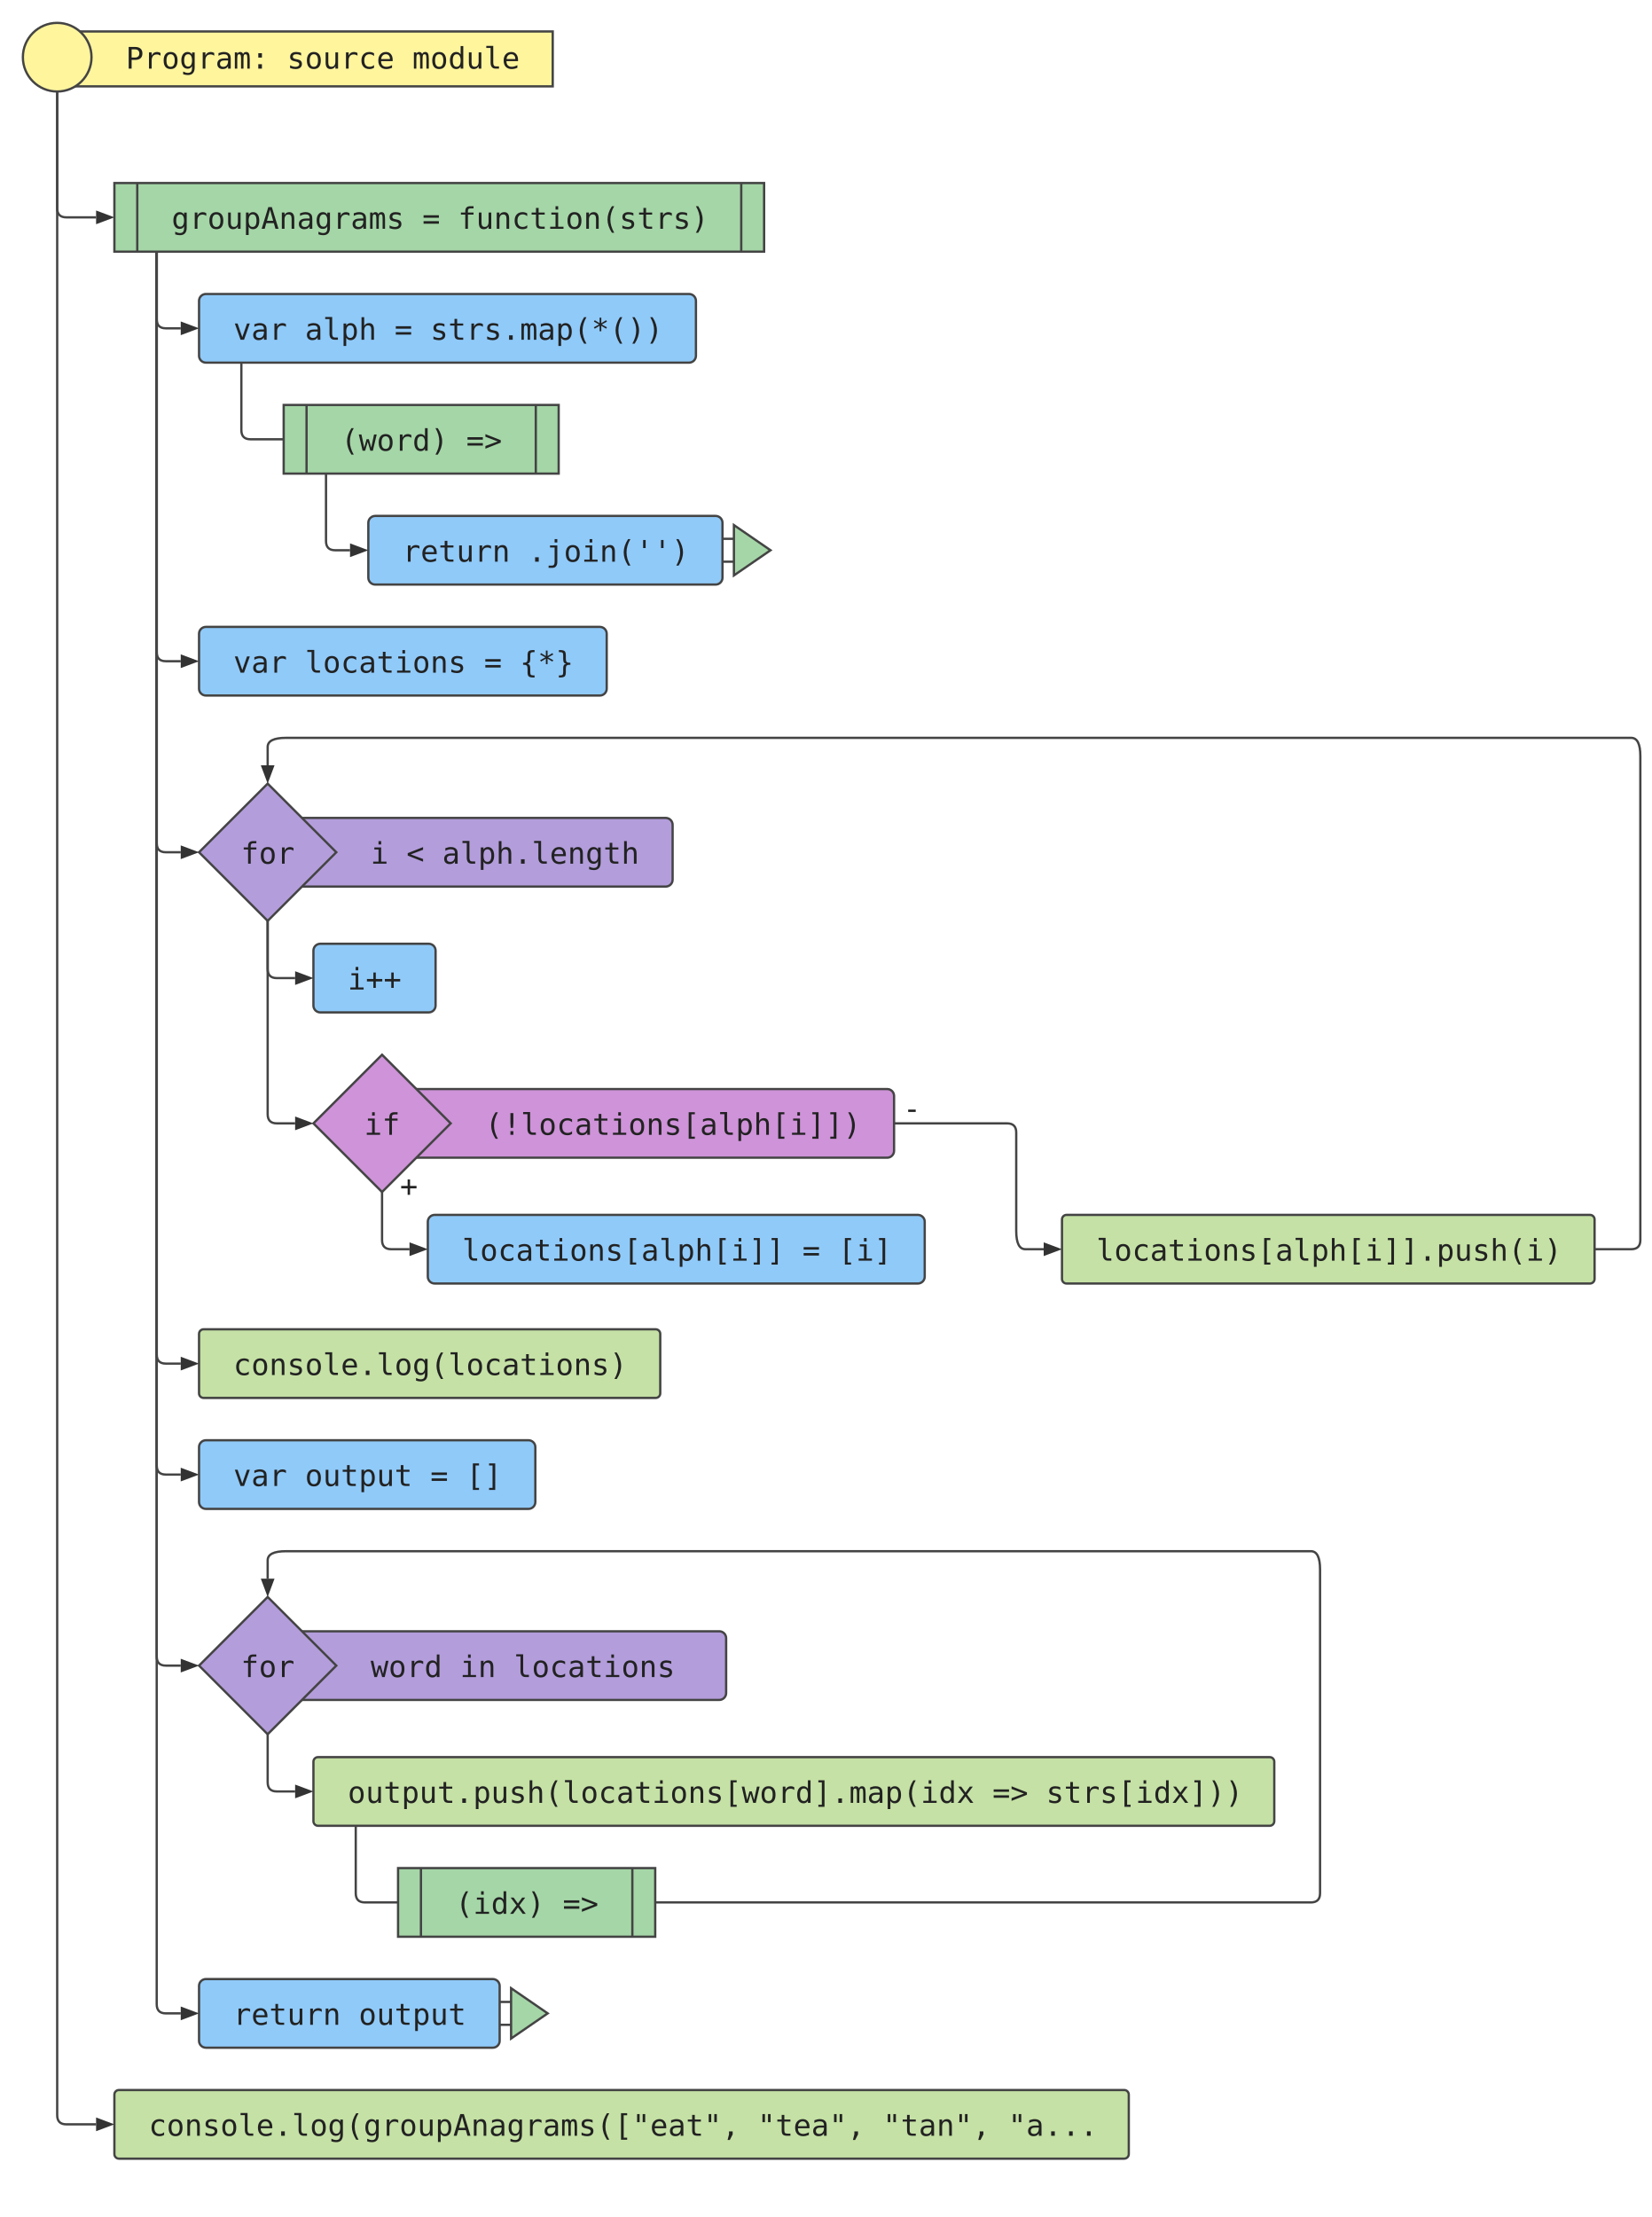
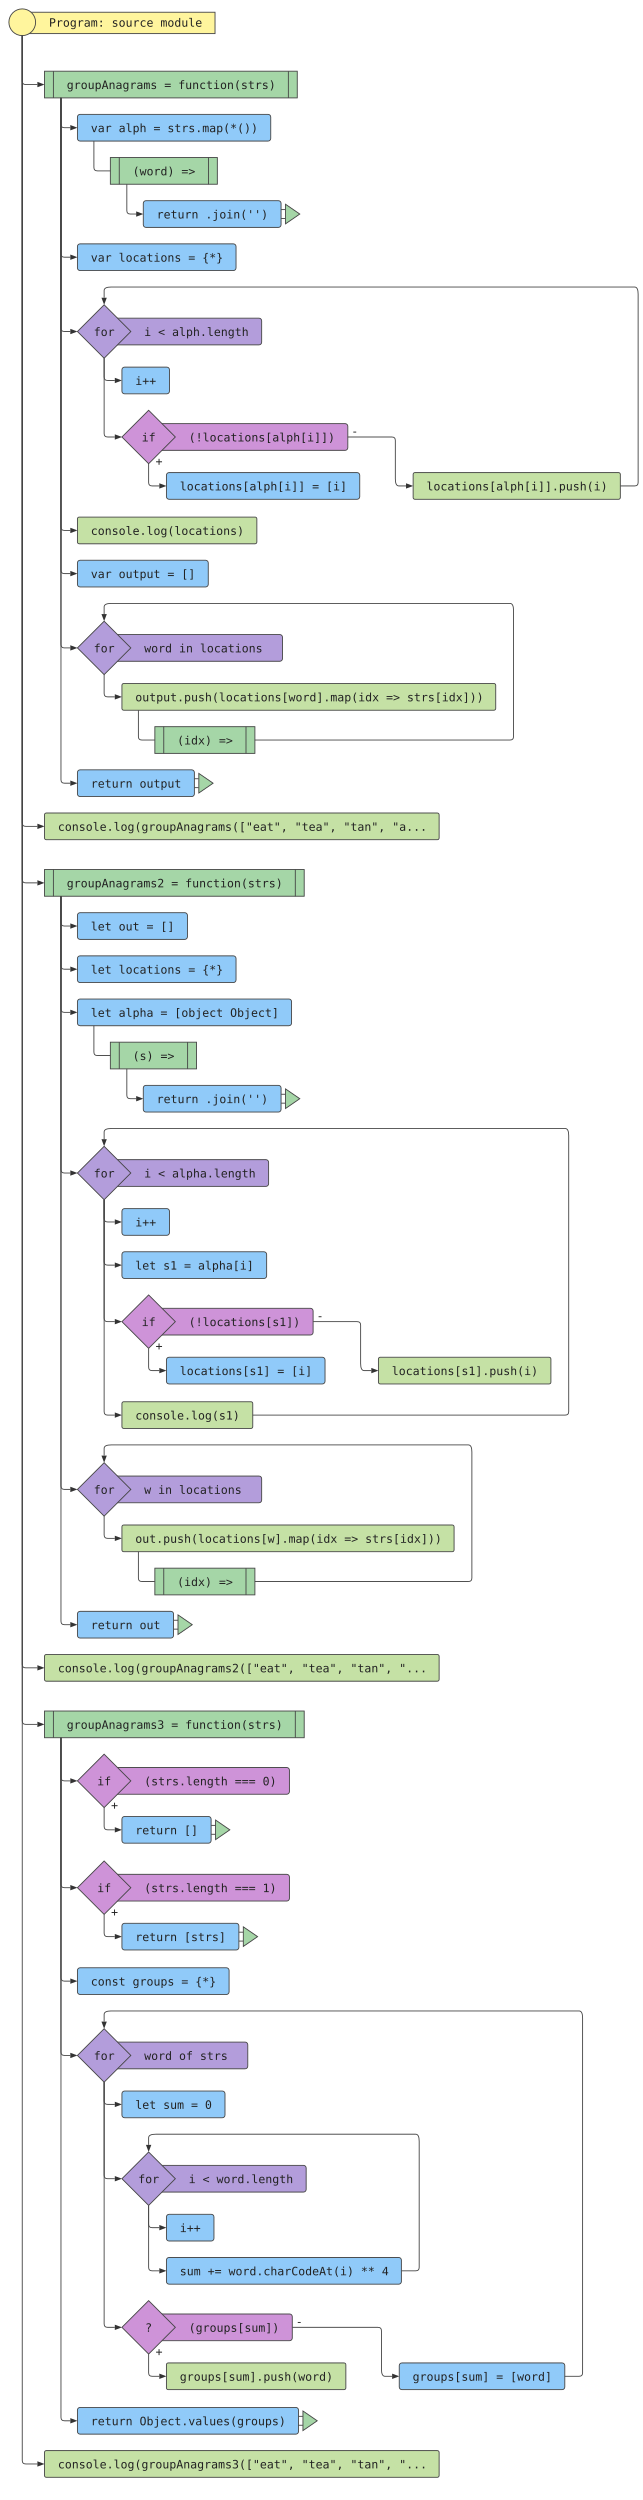
- <svg xmlns="http://www.w3.org/2000/svg" width="722" height="969">
+ <svg xmlns="http://www.w3.org/2000/svg" width="722" height="2809">
  <g>
    <rect x="50" y="80" width="284" height="30" style="fill:#a5d6a7; stroke:#444; stroke-width:1" />
    <line x1="60" y1="80" x2="60" y2="110" style="fill:#a5d6a7; stroke:#444; stroke-width:1" />
    <line x1="324" y1="80" x2="324" y2="110" style="fill:#a5d6a7; stroke:#444; stroke-width:1" />
    <text x="75" y="100" font-family="monospace" font-size="13" fill="#222">
      <tspan x="75" y="100">groupAnagrams = function(strs)</tspan>
    </text>
  </g>
  <g>
    <rect x="87" y="128.5" width="217.2" height="30" rx="3" ry="3" style="fill:#90caf9; stroke:#444; stroke-width:1" />
    <text x="102" y="148.5" font-family="monospace" font-size="13" fill="#222">
      <tspan x="102" y="148.5">var alph = strs.map(*())</tspan>
    </text>
  </g>
  <g>
    <rect x="124" y="177" width="120.2" height="30" style="fill:#a5d6a7; stroke:#444; stroke-width:1" />
    <line x1="134" y1="177" x2="134" y2="207" style="fill:#a5d6a7; stroke:#444; stroke-width:1" />
    <line x1="234.2" y1="177" x2="234.2" y2="207" style="fill:#a5d6a7; stroke:#444; stroke-width:1" />
    <text x="149" y="197" font-family="monospace" font-size="13" fill="#222">
      <tspan x="149" y="197">(word) =&gt;</tspan>
    </text>
  </g>
  <g>
    <rect x="161" y="225.5" width="154.8" height="30" rx="3" ry="3" style="fill:#90caf9; stroke:#444; stroke-width:1" />
    <line x1="315.8" y1="235.5" x2="320.8" y2="235.5" style="fill:#a5d6a7; stroke:#444; stroke-width:1" />
    <line x1="315.8" y1="245.5" x2="320.8" y2="245.5" style="fill:#a5d6a7; stroke:#444; stroke-width:1" />
    <path d="M320.8, 229.5 L336.8, 240.5 L320.8, 251.5 Z" fill="#a5d6a7" stroke="#444" stroke-width="1" />
    <text x="176" y="245.5" font-family="monospace" font-size="13" fill="#222">
      <tspan x="176" y="245.5">return .join('')</tspan>
    </text>
  </g>
  <g>
    <rect x="87" y="274" width="178.2" height="30" rx="3" ry="3" style="fill:#90caf9; stroke:#444; stroke-width:1" />
    <text x="102" y="294" font-family="monospace" font-size="13" fill="#222">
      <tspan x="102" y="294">var locations = {*}</tspan>
    </text>
  </g>
  <g>
    <rect x="117" y="357.5" width="177" height="30" rx="3" ry="3" style="fill:#b39ddb; stroke:#444; stroke-width:1" />
    <polygon points="87,372.5 117,342.5 147,372.5 117,402.5" style="fill:#b39ddb; stroke:#444; stroke-width:1" />
    <text x="162" y="377.5" font-family="monospace" font-size="13" fill="#222">
      <tspan x="162" y="377.5">i &lt; alph.length</tspan>
    </text>
    <text x="105.3" y="377.5" font-family="monospace" font-size="13" fill="#222">for</text>
  </g>
  <g>
    <rect x="137" y="412.5" width="53.4" height="30" rx="3" ry="3" style="fill:#90caf9; stroke:#444; stroke-width:1" />
    <text x="152" y="432.5" font-family="monospace" font-size="13" fill="#222">
      <tspan x="152" y="432.5">i++</tspan>
    </text>
  </g>
  <g>
    <rect x="167" y="476" width="223.8" height="30" rx="3" ry="3" style="fill:#ce93d8; stroke:#444; stroke-width:1" />
    <polygon points="137,491 167,461 197,491 167,521" style="fill:#ce93d8; stroke:#444; stroke-width:1" />
    <text x="212" y="496" font-family="monospace" font-size="13" fill="#222">
      <tspan x="212" y="496">(!locations[alph[i]])</tspan>
    </text>
    <text x="159.2" y="496" font-family="monospace" font-size="13" fill="#222">if</text>
    <text x="174.8" y="522.95" font-family="monospace" font-size="13" fill="#222">+</text>
    <text x="394.7" y="489.05" font-family="monospace" font-size="13" fill="#222">-</text>
  </g>
  <g>
    <rect x="187" y="531" width="217.2" height="30" rx="3" ry="3" style="fill:#90caf9; stroke:#444; stroke-width:1" />
    <text x="202" y="551" font-family="monospace" font-size="13" fill="#222">
      <tspan x="202" y="551">locations[alph[i]] = [i]</tspan>
    </text>
  </g>
  <g>
    <rect x="464.2" y="531" width="232.8" height="30" rx="2" ry="2" style="fill:#C5E1A5; stroke:#444; stroke-width:1" />
    <text x="479.2" y="551" font-family="monospace" font-size="13" fill="#222">
      <tspan x="479.2" y="551">locations[alph[i]].push(i)</tspan>
    </text>
  </g>
  <g>
    <rect x="87" y="581" width="201.6" height="30" rx="2" ry="2" style="fill:#C5E1A5; stroke:#444; stroke-width:1" />
    <text x="102" y="601" font-family="monospace" font-size="13" fill="#222">
      <tspan x="102" y="601">console.log(locations)</tspan>
    </text>
  </g>
  <g>
    <rect x="87" y="629.5" width="147" height="30" rx="3" ry="3" style="fill:#90caf9; stroke:#444; stroke-width:1" />
    <text x="102" y="649.5" font-family="monospace" font-size="13" fill="#222">
      <tspan x="102" y="649.5">var output = []</tspan>
    </text>
  </g>
  <g>
    <rect x="117" y="713" width="200.4" height="30" rx="3" ry="3" style="fill:#b39ddb; stroke:#444; stroke-width:1" />
    <polygon points="87,728 117,698 147,728 117,758" style="fill:#b39ddb; stroke:#444; stroke-width:1" />
    <text x="162" y="733" font-family="monospace" font-size="13" fill="#222">
      <tspan x="162" y="733"> word in locations</tspan>
    </text>
    <text x="105.3" y="733" font-family="monospace" font-size="13" fill="#222">for</text>
  </g>
  <g>
    <rect x="137" y="768" width="420" height="30" rx="2" ry="2" style="fill:#C5E1A5; stroke:#444; stroke-width:1" />
    <text x="152" y="788" font-family="monospace" font-size="13" fill="#222">
      <tspan x="152" y="788">output.push(locations[word].map(idx =&gt; strs[idx]))</tspan>
    </text>
  </g>
  <g>
    <rect x="174" y="816.5" width="112.4" height="30" style="fill:#a5d6a7; stroke:#444; stroke-width:1" />
    <line x1="184" y1="816.5" x2="184" y2="846.5" style="fill:#a5d6a7; stroke:#444; stroke-width:1" />
    <line x1="276.4" y1="816.5" x2="276.4" y2="846.5" style="fill:#a5d6a7; stroke:#444; stroke-width:1" />
    <text x="199" y="836.5" font-family="monospace" font-size="13" fill="#222">
      <tspan x="199" y="836.5">(idx) =&gt;</tspan>
    </text>
  </g>
  <g>
    <rect x="87" y="865" width="131.4" height="30" rx="3" ry="3" style="fill:#90caf9; stroke:#444; stroke-width:1" />
    <line x1="218.4" y1="875" x2="223.4" y2="875" style="fill:#a5d6a7; stroke:#444; stroke-width:1" />
    <line x1="218.4" y1="885" x2="223.4" y2="885" style="fill:#a5d6a7; stroke:#444; stroke-width:1" />
    <path d="M223.4, 869 L239.4, 880 L223.4, 891 Z" fill="#a5d6a7" stroke="#444" stroke-width="1" />
    <text x="102" y="885" font-family="monospace" font-size="13" fill="#222">
      <tspan x="102" y="885">return output</tspan>
    </text>
  </g>
  <g>
    <rect x="50" y="913.5" width="443.4" height="30" rx="2" ry="2" style="fill:#C5E1A5; stroke:#444; stroke-width:1" />
    <text x="65" y="933.5" font-family="monospace" font-size="13" fill="#222">
      <tspan x="65" y="933.5">console.log(groupAnagrams(["eat", "tea", "tan", "a...</tspan>
    </text>
  </g>
  <g>
+     <rect x="50" y="977" width="291.8" height="30" style="fill:#a5d6a7; stroke:#444; stroke-width:1" />
+     <line x1="60" y1="977" x2="60" y2="1007" style="fill:#a5d6a7; stroke:#444; stroke-width:1" />
+     <line x1="331.8" y1="977" x2="331.8" y2="1007" style="fill:#a5d6a7; stroke:#444; stroke-width:1" />
+     <text x="75" y="997" font-family="monospace" font-size="13" fill="#222">
+       <tspan x="75" y="997">groupAnagrams2 = function(strs)</tspan>
+     </text>
+   </g>
+   <g>
+     <rect x="87" y="1025.5" width="123.6" height="30" rx="3" ry="3" style="fill:#90caf9; stroke:#444; stroke-width:1" />
+     <text x="102" y="1045.5" font-family="monospace" font-size="13" fill="#222">
+       <tspan x="102" y="1045.5">let out = []</tspan>
+     </text>
+   </g>
+   <g>
+     <rect x="87" y="1074" width="178.2" height="30" rx="3" ry="3" style="fill:#90caf9; stroke:#444; stroke-width:1" />
+     <text x="102" y="1094" font-family="monospace" font-size="13" fill="#222">
+       <tspan x="102" y="1094">let locations = {*}</tspan>
+     </text>
+   </g>
+   <g>
+     <rect x="87" y="1122.5" width="240.6" height="30" rx="3" ry="3" style="fill:#90caf9; stroke:#444; stroke-width:1" />
+     <text x="102" y="1142.5" font-family="monospace" font-size="13" fill="#222">
+       <tspan x="102" y="1142.5">let alpha = [object Object]</tspan>
+     </text>
+   </g>
+   <g>
+     <rect x="124" y="1171" width="96.8" height="30" style="fill:#a5d6a7; stroke:#444; stroke-width:1" />
+     <line x1="134" y1="1171" x2="134" y2="1201" style="fill:#a5d6a7; stroke:#444; stroke-width:1" />
+     <line x1="210.8" y1="1171" x2="210.8" y2="1201" style="fill:#a5d6a7; stroke:#444; stroke-width:1" />
+     <text x="149" y="1191" font-family="monospace" font-size="13" fill="#222">
+       <tspan x="149" y="1191">(s) =&gt;</tspan>
+     </text>
+   </g>
+   <g>
+     <rect x="161" y="1219.5" width="154.8" height="30" rx="3" ry="3" style="fill:#90caf9; stroke:#444; stroke-width:1" />
+     <line x1="315.8" y1="1229.5" x2="320.8" y2="1229.5" style="fill:#a5d6a7; stroke:#444; stroke-width:1" />
+     <line x1="315.8" y1="1239.5" x2="320.8" y2="1239.5" style="fill:#a5d6a7; stroke:#444; stroke-width:1" />
+     <path d="M320.8, 1223.5 L336.8, 1234.5 L320.8, 1245.5 Z" fill="#a5d6a7" stroke="#444" stroke-width="1" />
+     <text x="176" y="1239.5" font-family="monospace" font-size="13" fill="#222">
+       <tspan x="176" y="1239.5">return .join('')</tspan>
+     </text>
+   </g>
+   <g>
+     <rect x="117" y="1303" width="184.8" height="30" rx="3" ry="3" style="fill:#b39ddb; stroke:#444; stroke-width:1" />
+     <polygon points="87,1318 117,1288 147,1318 117,1348" style="fill:#b39ddb; stroke:#444; stroke-width:1" />
+     <text x="162" y="1323" font-family="monospace" font-size="13" fill="#222">
+       <tspan x="162" y="1323">i &lt; alpha.length</tspan>
+     </text>
+     <text x="105.3" y="1323" font-family="monospace" font-size="13" fill="#222">for</text>
+   </g>
+   <g>
+     <rect x="137" y="1358" width="53.4" height="30" rx="3" ry="3" style="fill:#90caf9; stroke:#444; stroke-width:1" />
+     <text x="152" y="1378" font-family="monospace" font-size="13" fill="#222">
+       <tspan x="152" y="1378">i++</tspan>
+     </text>
+   </g>
+   <g>
+     <rect x="137" y="1406.5" width="162.6" height="30" rx="3" ry="3" style="fill:#90caf9; stroke:#444; stroke-width:1" />
+     <text x="152" y="1426.5" font-family="monospace" font-size="13" fill="#222">
+       <tspan x="152" y="1426.5">let s1 = alpha[i]</tspan>
+     </text>
+   </g>
+   <g>
+     <rect x="167" y="1470" width="184.8" height="30" rx="3" ry="3" style="fill:#ce93d8; stroke:#444; stroke-width:1" />
+     <polygon points="137,1485 167,1455 197,1485 167,1515" style="fill:#ce93d8; stroke:#444; stroke-width:1" />
+     <text x="212" y="1490" font-family="monospace" font-size="13" fill="#222">
+       <tspan x="212" y="1490">(!locations[s1])</tspan>
+     </text>
+     <text x="159.2" y="1490" font-family="monospace" font-size="13" fill="#222">if</text>
+     <text x="174.8" y="1516.95" font-family="monospace" font-size="13" fill="#222">+</text>
+     <text x="355.7" y="1483.05" font-family="monospace" font-size="13" fill="#222">-</text>
+   </g>
+   <g>
+     <rect x="187" y="1525" width="178.2" height="30" rx="3" ry="3" style="fill:#90caf9; stroke:#444; stroke-width:1" />
+     <text x="202" y="1545" font-family="monospace" font-size="13" fill="#222">
+       <tspan x="202" y="1545">locations[s1] = [i]</tspan>
+     </text>
+   </g>
+   <g>
+     <rect x="425.2" y="1525" width="193.8" height="30" rx="2" ry="2" style="fill:#C5E1A5; stroke:#444; stroke-width:1" />
+     <text x="440.2" y="1545" font-family="monospace" font-size="13" fill="#222">
+       <tspan x="440.2" y="1545">locations[s1].push(i)</tspan>
+     </text>
+   </g>
+   <g>
+     <rect x="137" y="1575" width="147" height="30" rx="2" ry="2" style="fill:#C5E1A5; stroke:#444; stroke-width:1" />
+     <text x="152" y="1595" font-family="monospace" font-size="13" fill="#222">
+       <tspan x="152" y="1595">console.log(s1)</tspan>
+     </text>
+   </g>
+   <g>
+     <rect x="117" y="1658.5" width="177" height="30" rx="3" ry="3" style="fill:#b39ddb; stroke:#444; stroke-width:1" />
+     <polygon points="87,1673.5 117,1643.5 147,1673.5 117,1703.5" style="fill:#b39ddb; stroke:#444; stroke-width:1" />
+     <text x="162" y="1678.5" font-family="monospace" font-size="13" fill="#222">
+       <tspan x="162" y="1678.5"> w in locations</tspan>
+     </text>
+     <text x="105.3" y="1678.5" font-family="monospace" font-size="13" fill="#222">for</text>
+   </g>
+   <g>
+     <rect x="137" y="1713.5" width="373.2" height="30" rx="2" ry="2" style="fill:#C5E1A5; stroke:#444; stroke-width:1" />
+     <text x="152" y="1733.5" font-family="monospace" font-size="13" fill="#222">
+       <tspan x="152" y="1733.5">out.push(locations[w].map(idx =&gt; strs[idx]))</tspan>
+     </text>
+   </g>
+   <g>
+     <rect x="174" y="1762" width="112.4" height="30" style="fill:#a5d6a7; stroke:#444; stroke-width:1" />
+     <line x1="184" y1="1762" x2="184" y2="1792" style="fill:#a5d6a7; stroke:#444; stroke-width:1" />
+     <line x1="276.4" y1="1762" x2="276.4" y2="1792" style="fill:#a5d6a7; stroke:#444; stroke-width:1" />
+     <text x="199" y="1782" font-family="monospace" font-size="13" fill="#222">
+       <tspan x="199" y="1782">(idx) =&gt;</tspan>
+     </text>
+   </g>
+   <g>
+     <rect x="87" y="1810.5" width="108" height="30" rx="3" ry="3" style="fill:#90caf9; stroke:#444; stroke-width:1" />
+     <line x1="195" y1="1820.5" x2="200" y2="1820.5" style="fill:#a5d6a7; stroke:#444; stroke-width:1" />
+     <line x1="195" y1="1830.5" x2="200" y2="1830.5" style="fill:#a5d6a7; stroke:#444; stroke-width:1" />
+     <path d="M200, 1814.5 L216, 1825.5 L200, 1836.5 Z" fill="#a5d6a7" stroke="#444" stroke-width="1" />
+     <text x="102" y="1830.5" font-family="monospace" font-size="13" fill="#222">
+       <tspan x="102" y="1830.5">return out</tspan>
+     </text>
+   </g>
+   <g>
+     <rect x="50" y="1859" width="443.4" height="30" rx="2" ry="2" style="fill:#C5E1A5; stroke:#444; stroke-width:1" />
+     <text x="65" y="1879" font-family="monospace" font-size="13" fill="#222">
+       <tspan x="65" y="1879">console.log(groupAnagrams2(["eat", "tea", "tan", "...</tspan>
+     </text>
+   </g>
+   <g>
+     <rect x="50" y="1922.5" width="291.8" height="30" style="fill:#a5d6a7; stroke:#444; stroke-width:1" />
+     <line x1="60" y1="1922.5" x2="60" y2="1952.5" style="fill:#a5d6a7; stroke:#444; stroke-width:1" />
+     <line x1="331.8" y1="1922.5" x2="331.8" y2="1952.5" style="fill:#a5d6a7; stroke:#444; stroke-width:1" />
+     <text x="75" y="1942.5" font-family="monospace" font-size="13" fill="#222">
+       <tspan x="75" y="1942.5">groupAnagrams3 = function(strs)</tspan>
+     </text>
+   </g>
+   <g>
+     <rect x="117" y="1986" width="208.2" height="30" rx="3" ry="3" style="fill:#ce93d8; stroke:#444; stroke-width:1" />
+     <polygon points="87,2001 117,1971 147,2001 117,2031" style="fill:#ce93d8; stroke:#444; stroke-width:1" />
+     <text x="162" y="2006" font-family="monospace" font-size="13" fill="#222">
+       <tspan x="162" y="2006">(strs.length === 0)</tspan>
+     </text>
+     <text x="109.2" y="2006" font-family="monospace" font-size="13" fill="#222">if</text>
+     <text x="124.8" y="2032.95" font-family="monospace" font-size="13" fill="#222">+</text>
+   </g>
+   <g>
+     <rect x="137" y="2041" width="100.2" height="30" rx="3" ry="3" style="fill:#90caf9; stroke:#444; stroke-width:1" />
+     <line x1="237.2" y1="2051" x2="242.2" y2="2051" style="fill:#a5d6a7; stroke:#444; stroke-width:1" />
+     <line x1="237.2" y1="2061" x2="242.2" y2="2061" style="fill:#a5d6a7; stroke:#444; stroke-width:1" />
+     <path d="M242.2, 2045 L258.2, 2056 L242.2, 2067 Z" fill="#a5d6a7" stroke="#444" stroke-width="1" />
+     <text x="152" y="2061" font-family="monospace" font-size="13" fill="#222">
+       <tspan x="152" y="2061">return []</tspan>
+     </text>
+   </g>
+   <g>
+     <rect x="117" y="2106" width="208.2" height="30" rx="3" ry="3" style="fill:#ce93d8; stroke:#444; stroke-width:1" />
+     <polygon points="87,2121 117,2091 147,2121 117,2151" style="fill:#ce93d8; stroke:#444; stroke-width:1" />
+     <text x="162" y="2126" font-family="monospace" font-size="13" fill="#222">
+       <tspan x="162" y="2126">(strs.length === 1)</tspan>
+     </text>
+     <text x="109.2" y="2126" font-family="monospace" font-size="13" fill="#222">if</text>
+     <text x="124.8" y="2152.95" font-family="monospace" font-size="13" fill="#222">+</text>
+   </g>
+   <g>
+     <rect x="137" y="2161" width="131.4" height="30" rx="3" ry="3" style="fill:#90caf9; stroke:#444; stroke-width:1" />
+     <line x1="268.4" y1="2171" x2="273.4" y2="2171" style="fill:#a5d6a7; stroke:#444; stroke-width:1" />
+     <line x1="268.4" y1="2181" x2="273.4" y2="2181" style="fill:#a5d6a7; stroke:#444; stroke-width:1" />
+     <path d="M273.4, 2165 L289.4, 2176 L273.4, 2187 Z" fill="#a5d6a7" stroke="#444" stroke-width="1" />
+     <text x="152" y="2181" font-family="monospace" font-size="13" fill="#222">
+       <tspan x="152" y="2181">return [strs]</tspan>
+     </text>
+   </g>
+   <g>
+     <rect x="87" y="2211" width="170.4" height="30" rx="3" ry="3" style="fill:#90caf9; stroke:#444; stroke-width:1" />
+     <text x="102" y="2231" font-family="monospace" font-size="13" fill="#222">
+       <tspan x="102" y="2231">const groups = {*}</tspan>
+     </text>
+   </g>
+   <g>
+     <rect x="117" y="2294.5" width="161.4" height="30" rx="3" ry="3" style="fill:#b39ddb; stroke:#444; stroke-width:1" />
+     <polygon points="87,2309.5 117,2279.5 147,2309.5 117,2339.5" style="fill:#b39ddb; stroke:#444; stroke-width:1" />
+     <text x="162" y="2314.5" font-family="monospace" font-size="13" fill="#222">
+       <tspan x="162" y="2314.5"> word of strs</tspan>
+     </text>
+     <text x="105.3" y="2314.5" font-family="monospace" font-size="13" fill="#222">for</text>
+   </g>
+   <g>
+     <rect x="137" y="2349.5" width="115.8" height="30" rx="3" ry="3" style="fill:#90caf9; stroke:#444; stroke-width:1" />
+     <text x="152" y="2369.5" font-family="monospace" font-size="13" fill="#222">
+       <tspan x="152" y="2369.5">let sum = 0</tspan>
+     </text>
+   </g>
+   <g>
+     <rect x="167" y="2433" width="177" height="30" rx="3" ry="3" style="fill:#b39ddb; stroke:#444; stroke-width:1" />
+     <polygon points="137,2448 167,2418 197,2448 167,2478" style="fill:#b39ddb; stroke:#444; stroke-width:1" />
+     <text x="212" y="2453" font-family="monospace" font-size="13" fill="#222">
+       <tspan x="212" y="2453">i &lt; word.length</tspan>
+     </text>
+     <text x="155.3" y="2453" font-family="monospace" font-size="13" fill="#222">for</text>
+   </g>
+   <g>
+     <rect x="187" y="2488" width="53.4" height="30" rx="3" ry="3" style="fill:#90caf9; stroke:#444; stroke-width:1" />
+     <text x="202" y="2508" font-family="monospace" font-size="13" fill="#222">
+       <tspan x="202" y="2508">i++</tspan>
+     </text>
+   </g>
+   <g>
+     <rect x="187" y="2536.5" width="264" height="30" rx="3" ry="3" style="fill:#90caf9; stroke:#444; stroke-width:1" />
+     <text x="202" y="2556.5" font-family="monospace" font-size="13" fill="#222">
+       <tspan x="202" y="2556.5">sum += word.charCodeAt(i) ** 4</tspan>
+     </text>
+   </g>
+   <g>
+     <rect x="167" y="2600" width="161.4" height="30" rx="3" ry="3" style="fill:#ce93d8; stroke:#444; stroke-width:1" />
+     <polygon points="137,2615 167,2585 197,2615 167,2645" style="fill:#ce93d8; stroke:#444; stroke-width:1" />
+     <text x="212" y="2620" font-family="monospace" font-size="13" fill="#222">
+       <tspan x="212" y="2620">(groups[sum])</tspan>
+     </text>
+     <text x="163.1" y="2620" font-family="monospace" font-size="13" fill="#222">?</text>
+     <text x="174.8" y="2646.95" font-family="monospace" font-size="13" fill="#222">+</text>
+     <text x="332.3" y="2613.05" font-family="monospace" font-size="13" fill="#222">-</text>
+   </g>
+   <g>
+     <rect x="187" y="2655" width="201.6" height="30" rx="2" ry="2" style="fill:#C5E1A5; stroke:#444; stroke-width:1" />
+     <text x="202" y="2675" font-family="monospace" font-size="13" fill="#222">
+       <tspan x="202" y="2675">groups[sum].push(word)</tspan>
+     </text>
+   </g>
+   <g>
+     <rect x="448.6" y="2655" width="186" height="30" rx="3" ry="3" style="fill:#90caf9; stroke:#444; stroke-width:1" />
+     <text x="463.6" y="2675" font-family="monospace" font-size="13" fill="#222">
+       <tspan x="463.6" y="2675">groups[sum] = [word]</tspan>
+     </text>
+   </g>
+   <g>
+     <rect x="87" y="2705" width="248.4" height="30" rx="3" ry="3" style="fill:#90caf9; stroke:#444; stroke-width:1" />
+     <line x1="335.4" y1="2715" x2="340.4" y2="2715" style="fill:#a5d6a7; stroke:#444; stroke-width:1" />
+     <line x1="335.4" y1="2725" x2="340.4" y2="2725" style="fill:#a5d6a7; stroke:#444; stroke-width:1" />
+     <path d="M340.4, 2709 L356.4, 2720 L340.4, 2731 Z" fill="#a5d6a7" stroke="#444" stroke-width="1" />
+     <text x="102" y="2725" font-family="monospace" font-size="13" fill="#222">
+       <tspan x="102" y="2725">return Object.values(groups)</tspan>
+     </text>
+   </g>
+   <g>
+     <rect x="50" y="2753.5" width="443.4" height="30" rx="2" ry="2" style="fill:#C5E1A5; stroke:#444; stroke-width:1" />
+     <text x="65" y="2773.5" font-family="monospace" font-size="13" fill="#222">
+       <tspan x="65" y="2773.5">console.log(groupAnagrams3(["eat", "tea", "tan", "...</tspan>
+     </text>
+   </g>
+   <g>
    <rect x="25" y="13.75" width="216.6" height="24" style="fill:#fff59d; stroke:#444; stroke-width:1" />
    <circle cx="25" cy="25" r="15" style="fill:#fff59d; stroke:#444; stroke-width:1" />
    <text x="55" y="30" font-family="monospace" font-size="13" fill="#222">
      <tspan x="55" y="30">Program: source module</tspan>
    </text>
  </g>
  <g>
    <path d="M25, 40 L25 91 Q25 95                 29 95                 L42 95 " style="fill:none; stroke:#444; stroke-width:1" />
    <path d="M42, 92 L50, 95 L42, 98 Z" fill="#333" />
  </g>
  <g>
    <path d="M68.5, 110 L68.5 139.5 Q68.5 143.5                 72.5 143.5                 L79 143.5 " style="fill:none; stroke:#444; stroke-width:1" />
    <path d="M79, 140.5 L87, 143.5 L79, 146.5 Z" fill="#333" />
  </g>
  <g>
    <path d="M105.5, 158.5 L105.5 188 Q105.5 192                 109.5 192                 L124 192 " style="fill:none; stroke:#444; stroke-width:1" />
               false
            </g>
  <g>
    <path d="M142.5, 207 L142.5 236.5 Q142.5 240.5                 146.5 240.5                 L153 240.5 " style="fill:none; stroke:#444; stroke-width:1" />
    <path d="M153, 237.5 L161, 240.5 L153, 243.5 Z" fill="#333" />
  </g>
  <g>
    <path d="M68.5, 110 L68.5 285 Q68.5 289                 72.5 289                 L79 289 " style="fill:none; stroke:#444; stroke-width:1" />
    <path d="M79, 286 L87, 289 L79, 292 Z" fill="#333" />
  </g>
  <g>
    <path d="M68.5, 110 L68.5 368.5 Q68.5 372.5                 72.5 372.5                 L79 372.5 " style="fill:none; stroke:#444; stroke-width:1" />
    <path d="M79, 369.5 L87, 372.5 L79, 375.5 Z" fill="#333" />
  </g>
  <g>
    <path d="M117, 402.5 L117 423.5 Q117 427.5                 121 427.5                 L129 427.5 " style="fill:none; stroke:#444; stroke-width:1" />
    <path d="M129, 424.5 L137, 427.5 L129, 430.5 Z" fill="#333" />
  </g>
  <g>
    <path d="M117, 402.5 L117 487 Q117 491                 121 491                 L129 491 " style="fill:none; stroke:#444; stroke-width:1" />
    <path d="M129, 488 L137, 491 L129, 494 Z" fill="#333" />
  </g>
  <g>
    <path d="M167, 521 L167 542 Q167 546                 171 546                 L179 546 " style="fill:none; stroke:#444; stroke-width:1" />
    <path d="M179, 543 L187, 546 L179, 549 Z" fill="#333" />
  </g>
  <g>
    <path d="M390.8, 491 L440.2 491  Q444.2 491                 444.2 495                 L444.2 538 Q444.2 546                 448.2 546                 L456.2 546 " style="fill:none; stroke:#444; stroke-width:1" />
    <path d="M456.2, 543 L464.2, 546 L456.2, 549 Z" fill="#333" />
  </g>
  <g>
    <path d="M697, 546 L713 546  Q717 546                 717 542                 L717 330.5 Q717 322.5                 713 322.5                 L125 322.5  Q117 322.5                 117 326.5                 L117 334.5" style="fill:none; stroke:#444; stroke-width:1" />
    <path d="M114, 334.5 L117, 342.5 L120, 334.5 Z" fill="#333" />
  </g>
  <g>
    <path d="M68.5, 110 L68.5 592 Q68.5 596                 72.5 596                 L79 596 " style="fill:none; stroke:#444; stroke-width:1" />
    <path d="M79, 593 L87, 596 L79, 599 Z" fill="#333" />
  </g>
  <g>
    <path d="M68.5, 110 L68.5 640.5 Q68.5 644.5                 72.5 644.5                 L79 644.5 " style="fill:none; stroke:#444; stroke-width:1" />
    <path d="M79, 641.5 L87, 644.5 L79, 647.5 Z" fill="#333" />
  </g>
  <g>
    <path d="M68.5, 110 L68.5 724 Q68.5 728                 72.5 728                 L79 728 " style="fill:none; stroke:#444; stroke-width:1" />
    <path d="M79, 725 L87, 728 L79, 731 Z" fill="#333" />
  </g>
  <g>
    <path d="M117, 758 L117 779 Q117 783                 121 783                 L129 783 " style="fill:none; stroke:#444; stroke-width:1" />
    <path d="M129, 780 L137, 783 L129, 786 Z" fill="#333" />
  </g>
  <g>
    <path d="M155.5, 798 L155.5 827.5 Q155.5 831.5                 159.5 831.5                 L174 831.5 " style="fill:none; stroke:#444; stroke-width:1" />
               false
            </g>
  <g>
    <path d="M286.4, 831.5 L573 831.5  Q577 831.5                 577 827.5                 L577 686 Q577 678                 573 678                 L125 678  Q117 678                 117 682                 L117 690" style="fill:none; stroke:#444; stroke-width:1" />
    <path d="M114, 690 L117, 698 L120, 690 Z" fill="#333" />
  </g>
  <g>
    <path d="M68.5, 110 L68.5 876 Q68.5 880                 72.5 880                 L79 880 " style="fill:none; stroke:#444; stroke-width:1" />
    <path d="M79, 877 L87, 880 L79, 883 Z" fill="#333" />
  </g>
  <g>
    <path d="M25, 40 L25 924.5 Q25 928.5                 29 928.5                 L42 928.5 " style="fill:none; stroke:#444; stroke-width:1" />
    <path d="M42, 925.5 L50, 928.5 L42, 931.5 Z" fill="#333" />
  </g>
+   <g>
+     <path d="M25, 40 L25 988 Q25 992                 29 992                 L42 992 " style="fill:none; stroke:#444; stroke-width:1" />
+     <path d="M42, 989 L50, 992 L42, 995 Z" fill="#333" />
+   </g>
+   <g>
+     <path d="M68.5, 1007 L68.5 1036.5 Q68.5 1040.5                 72.5 1040.5                 L79 1040.5 " style="fill:none; stroke:#444; stroke-width:1" />
+     <path d="M79, 1037.5 L87, 1040.5 L79, 1043.5 Z" fill="#333" />
+   </g>
+   <g>
+     <path d="M68.5, 1007 L68.5 1085 Q68.5 1089                 72.5 1089                 L79 1089 " style="fill:none; stroke:#444; stroke-width:1" />
+     <path d="M79, 1086 L87, 1089 L79, 1092 Z" fill="#333" />
+   </g>
+   <g>
+     <path d="M68.5, 1007 L68.5 1133.5 Q68.5 1137.5                 72.5 1137.5                 L79 1137.5 " style="fill:none; stroke:#444; stroke-width:1" />
+     <path d="M79, 1134.5 L87, 1137.5 L79, 1140.5 Z" fill="#333" />
+   </g>
+   <g>
+     <path d="M105.5, 1152.5 L105.5 1182 Q105.5 1186                 109.5 1186                 L124 1186 " style="fill:none; stroke:#444; stroke-width:1" />
+                false
+             </g>
+   <g>
+     <path d="M142.5, 1201 L142.5 1230.5 Q142.5 1234.5                 146.5 1234.5                 L153 1234.5 " style="fill:none; stroke:#444; stroke-width:1" />
+     <path d="M153, 1231.5 L161, 1234.5 L153, 1237.5 Z" fill="#333" />
+   </g>
+   <g>
+     <path d="M68.5, 1007 L68.5 1314 Q68.5 1318                 72.5 1318                 L79 1318 " style="fill:none; stroke:#444; stroke-width:1" />
+     <path d="M79, 1315 L87, 1318 L79, 1321 Z" fill="#333" />
+   </g>
+   <g>
+     <path d="M117, 1348 L117 1369 Q117 1373                 121 1373                 L129 1373 " style="fill:none; stroke:#444; stroke-width:1" />
+     <path d="M129, 1370 L137, 1373 L129, 1376 Z" fill="#333" />
+   </g>
+   <g>
+     <path d="M117, 1348 L117 1417.5 Q117 1421.5                 121 1421.5                 L129 1421.5 " style="fill:none; stroke:#444; stroke-width:1" />
+     <path d="M129, 1418.5 L137, 1421.5 L129, 1424.5 Z" fill="#333" />
+   </g>
+   <g>
+     <path d="M117, 1348 L117 1481 Q117 1485                 121 1485                 L129 1485 " style="fill:none; stroke:#444; stroke-width:1" />
+     <path d="M129, 1482 L137, 1485 L129, 1488 Z" fill="#333" />
+   </g>
+   <g>
+     <path d="M167, 1515 L167 1536 Q167 1540                 171 1540                 L179 1540 " style="fill:none; stroke:#444; stroke-width:1" />
+     <path d="M179, 1537 L187, 1540 L179, 1543 Z" fill="#333" />
+   </g>
+   <g>
+     <path d="M351.8, 1485 L401.2 1485  Q405.2 1485                 405.2 1489                 L405.2 1532 Q405.2 1540                 409.2 1540                 L417.2 1540 " style="fill:none; stroke:#444; stroke-width:1" />
+     <path d="M417.2, 1537 L425.2, 1540 L417.2, 1543 Z" fill="#333" />
+   </g>
+   <g>
+     <path d="M117, 1348 L117 1586 Q117 1590                 121 1590                 L129 1590 " style="fill:none; stroke:#444; stroke-width:1" />
+     <path d="M129, 1587 L137, 1590 L129, 1593 Z" fill="#333" />
+   </g>
+   <g>
+     <path d="M284, 1590 L635 1590  Q639 1590                 639 1586                 L639 1276 Q639 1268                 635 1268                 L125 1268  Q117 1268                 117 1272                 L117 1280" style="fill:none; stroke:#444; stroke-width:1" />
+     <path d="M114, 1280 L117, 1288 L120, 1280 Z" fill="#333" />
+   </g>
+   <g>
+     <path d="M68.5, 1007 L68.5 1669.5 Q68.5 1673.5                 72.5 1673.5                 L79 1673.5 " style="fill:none; stroke:#444; stroke-width:1" />
+     <path d="M79, 1670.5 L87, 1673.5 L79, 1676.5 Z" fill="#333" />
+   </g>
+   <g>
+     <path d="M117, 1703.5 L117 1724.5 Q117 1728.5                 121 1728.5                 L129 1728.5 " style="fill:none; stroke:#444; stroke-width:1" />
+     <path d="M129, 1725.5 L137, 1728.5 L129, 1731.5 Z" fill="#333" />
+   </g>
+   <g>
+     <path d="M155.5, 1743.5 L155.5 1773 Q155.5 1777                 159.5 1777                 L174 1777 " style="fill:none; stroke:#444; stroke-width:1" />
+                false
+             </g>
+   <g>
+     <path d="M286.4, 1777 L526.2 1777  Q530.2 1777                 530.2 1773                 L530.2 1631.5 Q530.2 1623.5                 526.2 1623.5                 L125 1623.5  Q117 1623.5                 117 1627.5                 L117 1635.5" style="fill:none; stroke:#444; stroke-width:1" />
+     <path d="M114, 1635.5 L117, 1643.5 L120, 1635.5 Z" fill="#333" />
+   </g>
+   <g>
+     <path d="M68.5, 1007 L68.5 1821.5 Q68.5 1825.5                 72.5 1825.5                 L79 1825.5 " style="fill:none; stroke:#444; stroke-width:1" />
+     <path d="M79, 1822.5 L87, 1825.5 L79, 1828.5 Z" fill="#333" />
+   </g>
+   <g>
+     <path d="M25, 40 L25 1870 Q25 1874                 29 1874                 L42 1874 " style="fill:none; stroke:#444; stroke-width:1" />
+     <path d="M42, 1871 L50, 1874 L42, 1877 Z" fill="#333" />
+   </g>
+   <g>
+     <path d="M25, 40 L25 1933.5 Q25 1937.5                 29 1937.5                 L42 1937.5 " style="fill:none; stroke:#444; stroke-width:1" />
+     <path d="M42, 1934.5 L50, 1937.5 L42, 1940.5 Z" fill="#333" />
+   </g>
+   <g>
+     <path d="M68.5, 1952.5 L68.5 1997 Q68.5 2001                 72.5 2001                 L79 2001 " style="fill:none; stroke:#444; stroke-width:1" />
+     <path d="M79, 1998 L87, 2001 L79, 2004 Z" fill="#333" />
+   </g>
+   <g>
+     <path d="M117, 2031 L117 2052 Q117 2056                 121 2056                 L129 2056 " style="fill:none; stroke:#444; stroke-width:1" />
+     <path d="M129, 2053 L137, 2056 L129, 2059 Z" fill="#333" />
+   </g>
+   <g>
+     <path d="M68.5, 1952.5 L68.5 2117 Q68.5 2121                 72.5 2121                 L79 2121 " style="fill:none; stroke:#444; stroke-width:1" />
+     <path d="M79, 2118 L87, 2121 L79, 2124 Z" fill="#333" />
+   </g>
+   <g>
+     <path d="M117, 2151 L117 2172 Q117 2176                 121 2176                 L129 2176 " style="fill:none; stroke:#444; stroke-width:1" />
+     <path d="M129, 2173 L137, 2176 L129, 2179 Z" fill="#333" />
+   </g>
+   <g>
+     <path d="M68.5, 1952.5 L68.5 2222 Q68.5 2226                 72.5 2226                 L79 2226 " style="fill:none; stroke:#444; stroke-width:1" />
+     <path d="M79, 2223 L87, 2226 L79, 2229 Z" fill="#333" />
+   </g>
+   <g>
+     <path d="M68.5, 1952.5 L68.5 2305.5 Q68.5 2309.5                 72.5 2309.5                 L79 2309.5 " style="fill:none; stroke:#444; stroke-width:1" />
+     <path d="M79, 2306.5 L87, 2309.5 L79, 2312.5 Z" fill="#333" />
+   </g>
+   <g>
+     <path d="M117, 2339.5 L117 2360.5 Q117 2364.5                 121 2364.5                 L129 2364.5 " style="fill:none; stroke:#444; stroke-width:1" />
+     <path d="M129, 2361.5 L137, 2364.5 L129, 2367.5 Z" fill="#333" />
+   </g>
+   <g>
+     <path d="M117, 2339.5 L117 2444 Q117 2448                 121 2448                 L129 2448 " style="fill:none; stroke:#444; stroke-width:1" />
+     <path d="M129, 2445 L137, 2448 L129, 2451 Z" fill="#333" />
+   </g>
+   <g>
+     <path d="M167, 2478 L167 2499 Q167 2503                 171 2503                 L179 2503 " style="fill:none; stroke:#444; stroke-width:1" />
+     <path d="M179, 2500 L187, 2503 L179, 2506 Z" fill="#333" />
+   </g>
+   <g>
+     <path d="M167, 2478 L167 2547.5 Q167 2551.5                 171 2551.5                 L179 2551.5 " style="fill:none; stroke:#444; stroke-width:1" />
+     <path d="M179, 2548.5 L187, 2551.5 L179, 2554.5 Z" fill="#333" />
+   </g>
+   <g>
+     <path d="M451, 2551.5 L467 2551.5  Q471 2551.5                 471 2547.5                 L471 2406 Q471 2398                 467 2398                 L175 2398  Q167 2398                 167 2402                 L167 2410" style="fill:none; stroke:#444; stroke-width:1" />
+     <path d="M164, 2410 L167, 2418 L170, 2410 Z" fill="#333" />
+   </g>
+   <g>
+     <path d="M117, 2339.5 L117 2611 Q117 2615                 121 2615                 L129 2615 " style="fill:none; stroke:#444; stroke-width:1" />
+     <path d="M129, 2612 L137, 2615 L129, 2618 Z" fill="#333" />
+   </g>
+   <g>
+     <path d="M167, 2645 L167 2666 Q167 2670                 171 2670                 L179 2670 " style="fill:none; stroke:#444; stroke-width:1" />
+     <path d="M179, 2667 L187, 2670 L179, 2673 Z" fill="#333" />
+   </g>
+   <g>
+     <path d="M328.4, 2615 L424.6 2615  Q428.6 2615                 428.6 2619                 L428.6 2662 Q428.6 2670                 432.6 2670                 L440.6 2670 " style="fill:none; stroke:#444; stroke-width:1" />
+     <path d="M440.6, 2667 L448.6, 2670 L440.6, 2673 Z" fill="#333" />
+   </g>
+   <g>
+     <path d="M634.6, 2670 L650.6 2670  Q654.6 2670                 654.6 2666                 L654.6 2267.5 Q654.6 2259.5                 650.6 2259.5                 L125 2259.5  Q117 2259.5                 117 2263.5                 L117 2271.5" style="fill:none; stroke:#444; stroke-width:1" />
+     <path d="M114, 2271.5 L117, 2279.5 L120, 2271.5 Z" fill="#333" />
+   </g>
+   <g>
+     <path d="M68.5, 1952.5 L68.5 2716 Q68.5 2720                 72.5 2720                 L79 2720 " style="fill:none; stroke:#444; stroke-width:1" />
+     <path d="M79, 2717 L87, 2720 L79, 2723 Z" fill="#333" />
+   </g>
+   <g>
+     <path d="M25, 40 L25 2764.5 Q25 2768.5                 29 2768.5                 L42 2768.5 " style="fill:none; stroke:#444; stroke-width:1" />
+     <path d="M42, 2765.5 L50, 2768.5 L42, 2771.5 Z" fill="#333" />
+   </g>
</svg>
